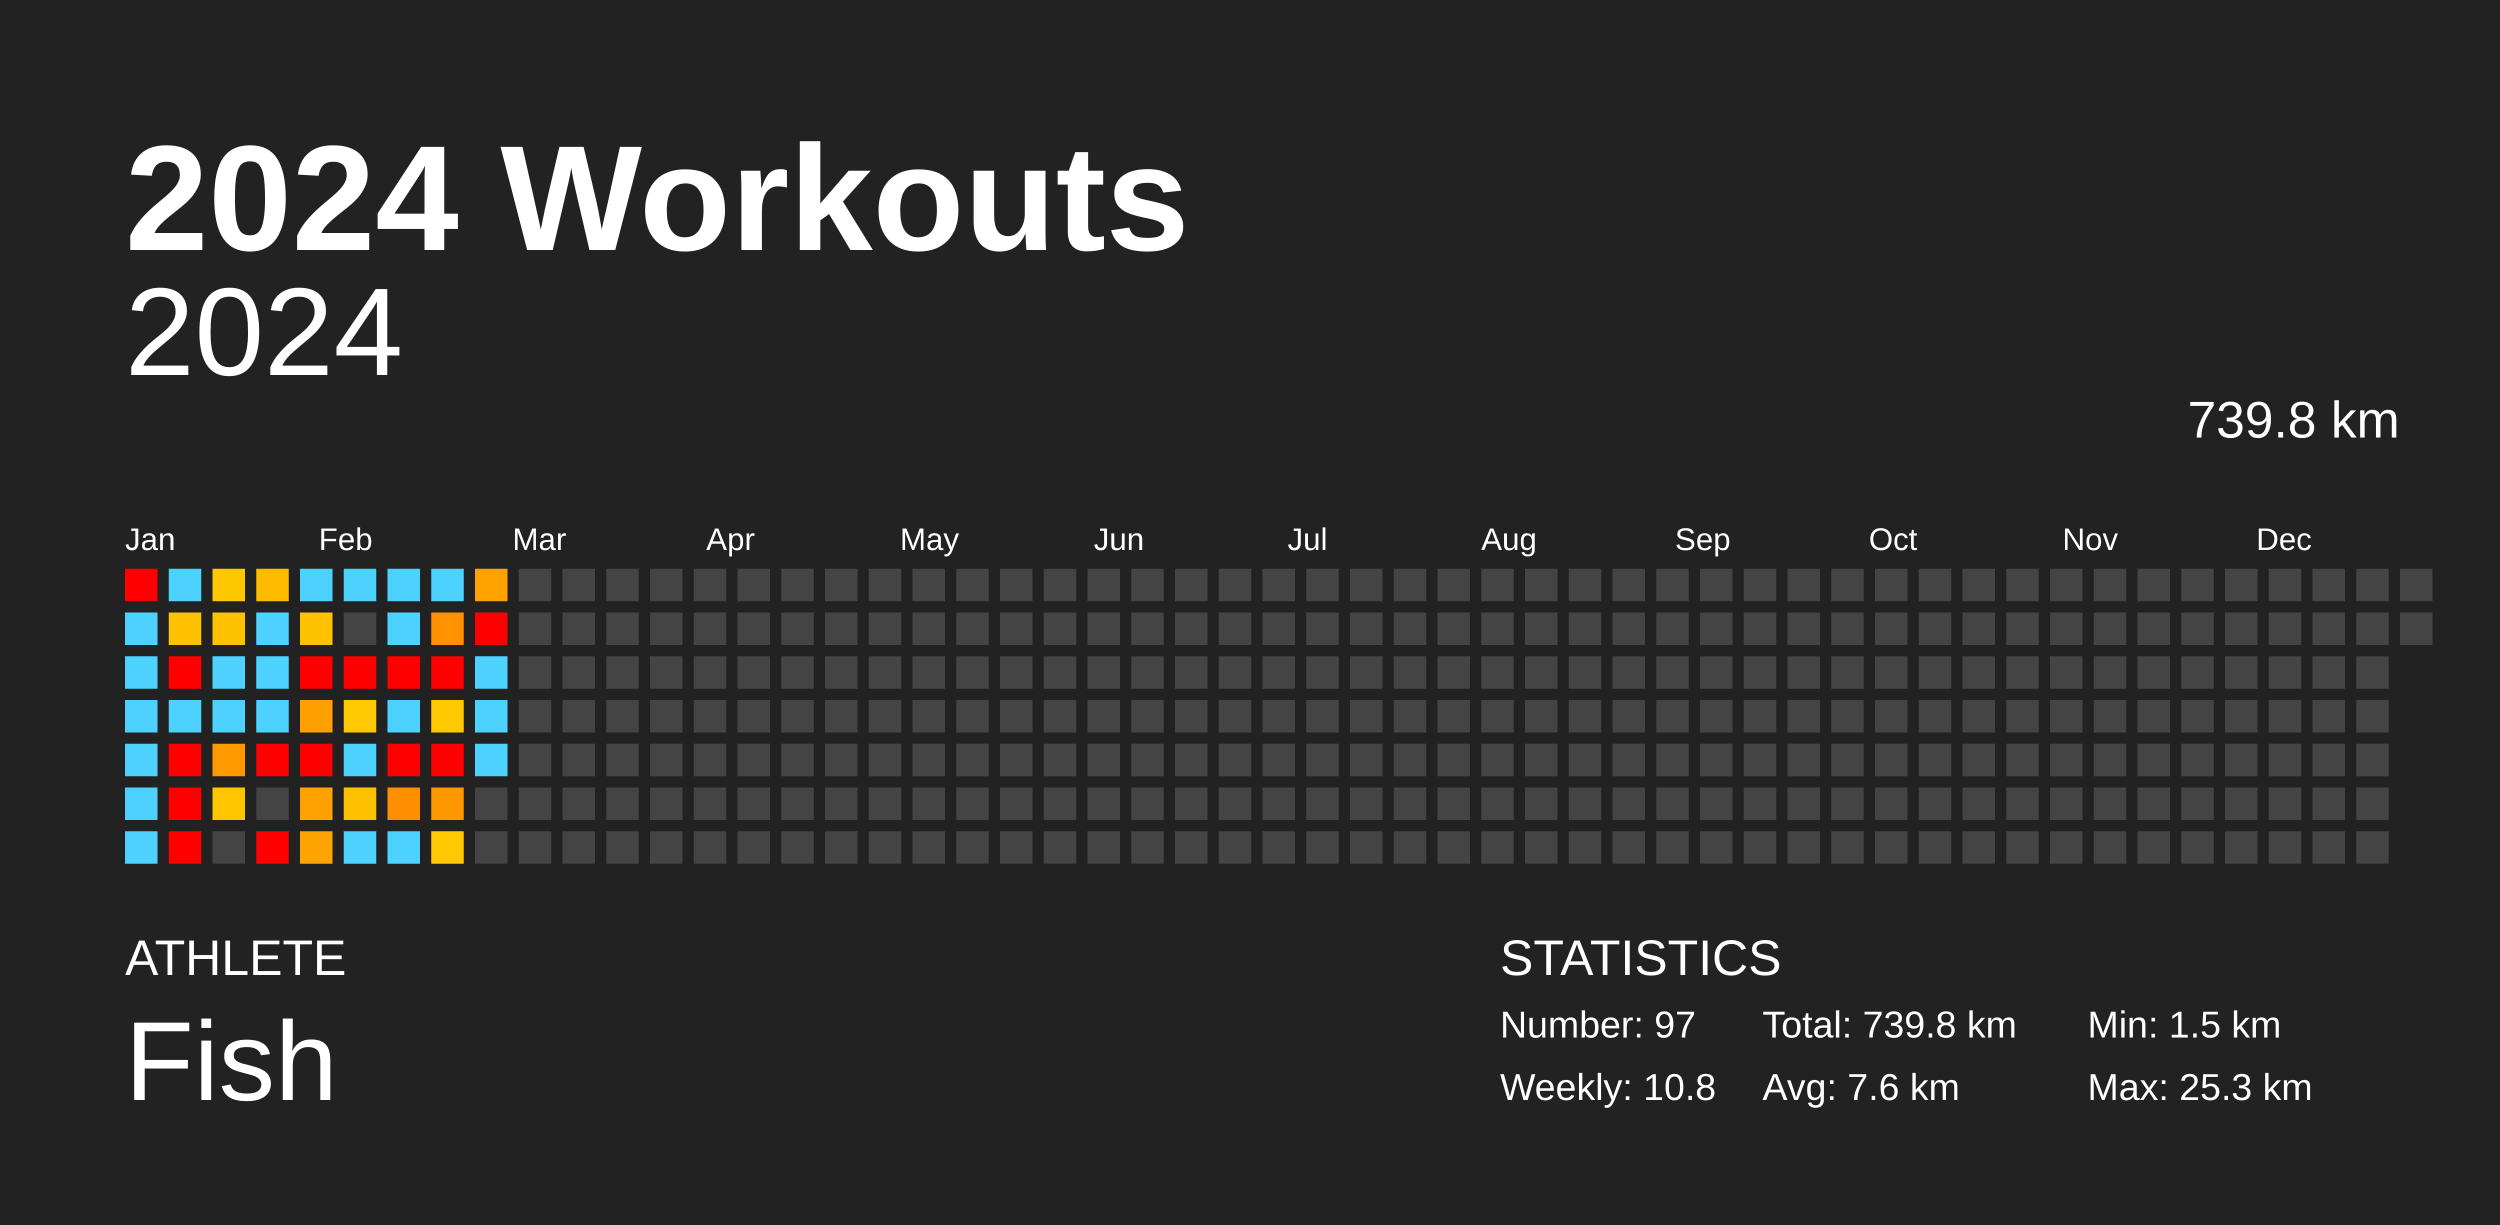
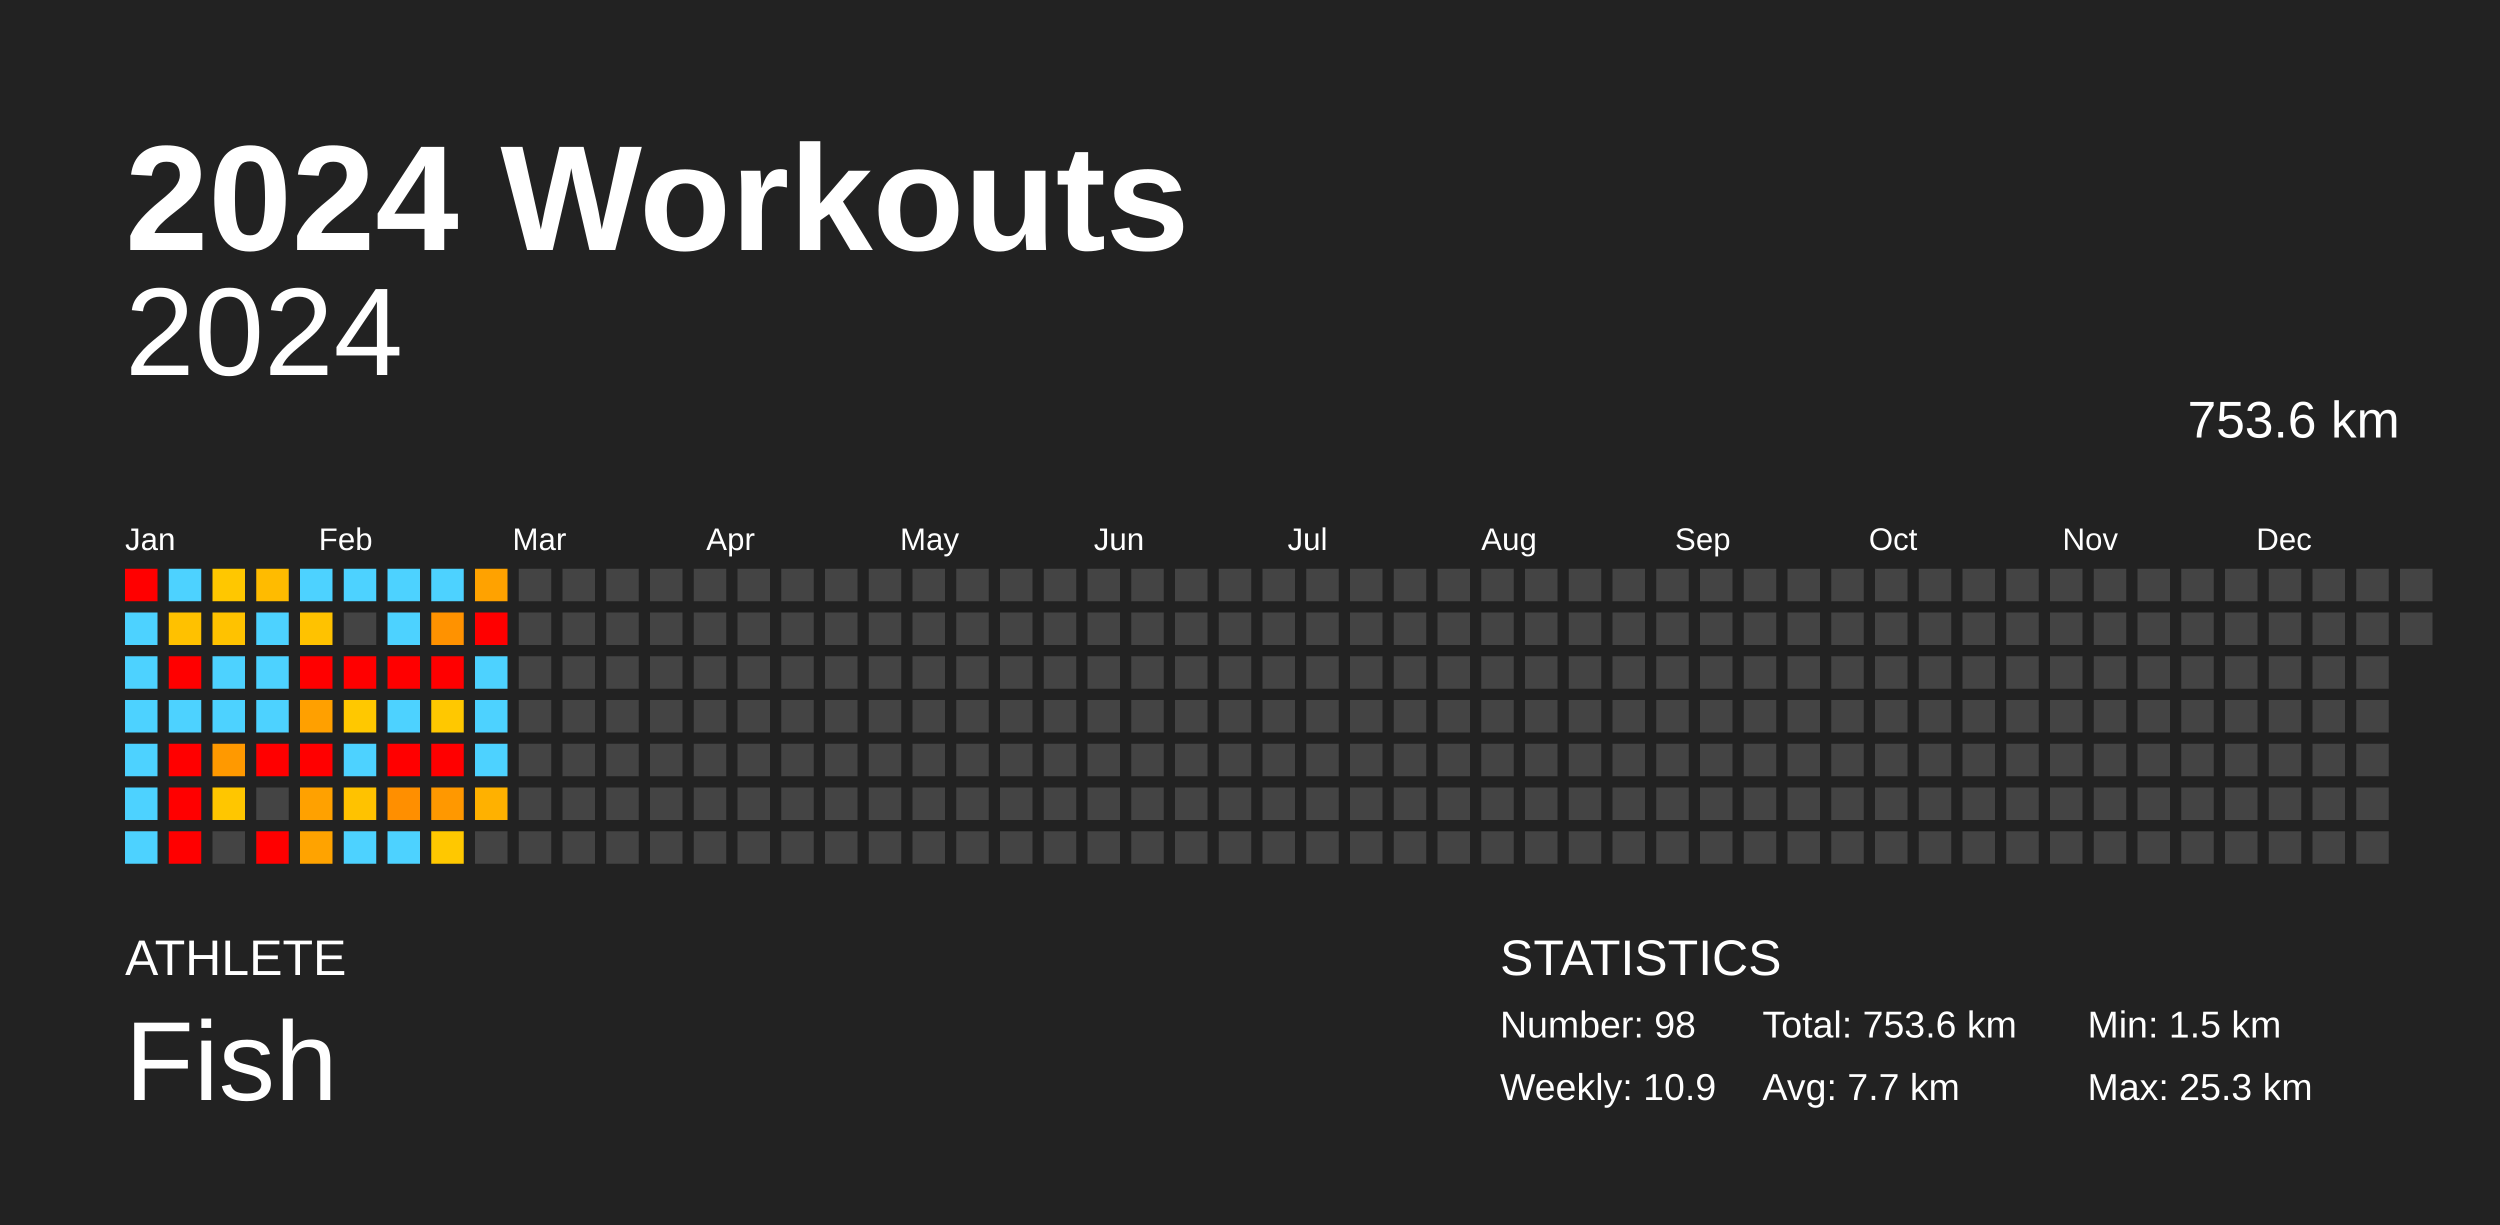
<svg xmlns="http://www.w3.org/2000/svg" baseProfile="full" height="98mm" version="1.1" viewBox="0,0,200,98" width="200mm">
  <defs />
  <rect fill="#222222" height="98" width="200" x="0" y="0" />
  <text fill="#FFFFFF" style="font-size:12px; font-family:Arial; font-weight:bold;" x="10" y="20">2024 Workouts</text>
  <text fill="#FFFFFF" style="font-size:4px; font-family:Arial" x="10" y="78">ATHLETE</text>
  <text fill="#FFFFFF" style="font-size:9px; font-family:Arial" x="10" y="88">Fish</text>
  <text fill="#FFFFFF" style="font-size:4px; font-family:Arial" x="120" y="78">STATISTICS</text>
-   <text fill="#FFFFFF" style="font-size:3px; font-family:Arial" x="120" y="83">Number: 97</text>
-   <text fill="#FFFFFF" style="font-size:3px; font-family:Arial" x="120" y="88">Weekly: 10.8</text>
-   <text fill="#FFFFFF" style="font-size:3px; font-family:Arial" x="141" y="83">Total: 739.8 km</text>
-   <text fill="#FFFFFF" style="font-size:3px; font-family:Arial" x="141" y="88">Avg: 7.6 km</text>
+   <text fill="#FFFFFF" style="font-size:3px; font-family:Arial" x="120" y="83">Number: 98</text>
+   <text fill="#FFFFFF" style="font-size:3px; font-family:Arial" x="120" y="88">Weekly: 10.9</text>
+   <text fill="#FFFFFF" style="font-size:3px; font-family:Arial" x="141" y="83">Total: 753.6 km</text>
+   <text fill="#FFFFFF" style="font-size:3px; font-family:Arial" x="141" y="88">Avg: 7.7 km</text>
  <text fill="#FFFFFF" style="font-size:3px; font-family:Arial" x="167" y="83">Min: 1.5 km</text>
  <text fill="#FFFFFF" style="font-size:3px; font-family:Arial" x="167" y="88">Max: 25.3 km</text>
  <text alignment-baseline="hanging" fill="#FFFFFF" style="font-size:10.0px; font-family:Arial;" x="10" y="30">2024</text>
-   <text alignment-baseline="hanging" fill="#FFFFFF" style="font-size:4.125px; font-family:Arial;" x="175" y="35">739.8 km</text>
+   <text alignment-baseline="hanging" fill="#FFFFFF" style="font-size:4.125px; font-family:Arial;" x="175" y="35">753.6 km</text>
  <text fill="#FFFFFF" style="font-size:2.5px; font-family:Arial" x="10.0" y="44">Jan</text>
  <text fill="#FFFFFF" style="font-size:2.5px; font-family:Arial" x="25.5" y="44">Feb</text>
  <text fill="#FFFFFF" style="font-size:2.5px; font-family:Arial" x="41.0" y="44">Mar</text>
  <text fill="#FFFFFF" style="font-size:2.5px; font-family:Arial" x="56.5" y="44">Apr</text>
  <text fill="#FFFFFF" style="font-size:2.5px; font-family:Arial" x="72.0" y="44">May</text>
  <text fill="#FFFFFF" style="font-size:2.5px; font-family:Arial" x="87.5" y="44">Jun</text>
  <text fill="#FFFFFF" style="font-size:2.5px; font-family:Arial" x="103.0" y="44">Jul</text>
  <text fill="#FFFFFF" style="font-size:2.5px; font-family:Arial" x="118.5" y="44">Aug</text>
  <text fill="#FFFFFF" style="font-size:2.5px; font-family:Arial" x="134.0" y="44">Sep</text>
  <text fill="#FFFFFF" style="font-size:2.5px; font-family:Arial" x="149.5" y="44">Oct</text>
  <text fill="#FFFFFF" style="font-size:2.5px; font-family:Arial" x="165.0" y="44">Nov</text>
  <text fill="#FFFFFF" style="font-size:2.5px; font-family:Arial" x="180.5" y="44">Dec</text>
  <rect fill="red" height="2.6" width="2.6" x="10.0" y="45.5" />
  <rect fill="#4dd2ff" height="2.6" width="2.6" x="10.0" y="49.0" />
  <rect fill="#4dd2ff" height="2.6" width="2.6" x="10.0" y="52.5" />
  <rect fill="#4dd2ff" height="2.6" width="2.6" x="10.0" y="56.0" />
  <rect fill="#4dd2ff" height="2.6" width="2.6" x="10.0" y="59.5" />
  <rect fill="#4dd2ff" height="2.6" width="2.6" x="10.0" y="63.0" />
  <rect fill="#4dd2ff" height="2.6" width="2.6" x="10.0" y="66.5" />
  <rect fill="#4dd2ff" height="2.6" width="2.6" x="13.5" y="45.5" />
  <rect fill="#ffc100" height="2.6" width="2.6" x="13.5" y="49.0" />
  <rect fill="red" height="2.6" width="2.6" x="13.5" y="52.5" />
  <rect fill="#4dd2ff" height="2.6" width="2.6" x="13.5" y="56.0" />
  <rect fill="red" height="2.6" width="2.6" x="13.5" y="59.5" />
  <rect fill="red" height="2.6" width="2.6" x="13.5" y="63.0" />
  <rect fill="red" height="2.6" width="2.6" x="13.5" y="66.5" />
  <rect fill="#ffc700" height="2.6" width="2.6" x="17.0" y="45.5" />
  <rect fill="#ffc200" height="2.6" width="2.6" x="17.0" y="49.0" />
  <rect fill="#4dd2ff" height="2.6" width="2.6" x="17.0" y="52.5" />
  <rect fill="#4dd2ff" height="2.6" width="2.6" x="17.0" y="56.0" />
  <rect fill="#ff9900" height="2.6" width="2.6" x="17.0" y="59.5" />
  <rect fill="#ffc600" height="2.6" width="2.6" x="17.0" y="63.0" />
  <rect fill="#444444" height="2.6" width="2.6" x="17.0" y="66.5" />
  <rect fill="#ffbb00" height="2.6" width="2.6" x="20.5" y="45.5" />
  <rect fill="#4dd2ff" height="2.6" width="2.6" x="20.5" y="49.0" />
  <rect fill="#4dd2ff" height="2.6" width="2.6" x="20.5" y="52.5" />
  <rect fill="#4dd2ff" height="2.6" width="2.6" x="20.5" y="56.0" />
  <rect fill="red" height="2.6" width="2.6" x="20.5" y="59.5" />
  <rect fill="#444444" height="2.6" width="2.6" x="20.5" y="63.0" />
  <rect fill="red" height="2.6" width="2.6" x="20.5" y="66.5" />
  <rect fill="#4dd2ff" height="2.6" width="2.6" x="24.0" y="45.5" />
  <rect fill="#ffc200" height="2.6" width="2.6" x="24.0" y="49.0" />
  <rect fill="red" height="2.6" width="2.6" x="24.0" y="52.5" />
  <rect fill="#ffa000" height="2.6" width="2.6" x="24.0" y="56.0" />
  <rect fill="red" height="2.6" width="2.6" x="24.0" y="59.5" />
  <rect fill="#ffa100" height="2.6" width="2.6" x="24.0" y="63.0" />
  <rect fill="#ffa300" height="2.6" width="2.6" x="24.0" y="66.5" />
  <rect fill="#4dd2ff" height="2.6" width="2.6" x="27.5" y="45.5" />
  <rect fill="#444444" height="2.6" width="2.6" x="27.5" y="49.0" />
  <rect fill="red" height="2.6" width="2.6" x="27.5" y="52.5" />
  <rect fill="#ffc800" height="2.6" width="2.6" x="27.5" y="56.0" />
  <rect fill="#4dd2ff" height="2.6" width="2.6" x="27.5" y="59.5" />
  <rect fill="#ffc200" height="2.6" width="2.6" x="27.5" y="63.0" />
  <rect fill="#4dd2ff" height="2.6" width="2.6" x="27.5" y="66.5" />
  <rect fill="#4dd2ff" height="2.6" width="2.6" x="31.0" y="45.5" />
  <rect fill="#4dd2ff" height="2.6" width="2.6" x="31.0" y="49.0" />
  <rect fill="red" height="2.6" width="2.6" x="31.0" y="52.5" />
  <rect fill="#4dd2ff" height="2.6" width="2.6" x="31.0" y="56.0" />
  <rect fill="red" height="2.6" width="2.6" x="31.0" y="59.5" />
  <rect fill="#ff8f00" height="2.6" width="2.6" x="31.0" y="63.0" />
  <rect fill="#4dd2ff" height="2.6" width="2.6" x="31.0" y="66.5" />
  <rect fill="#4dd2ff" height="2.6" width="2.6" x="34.5" y="45.5" />
  <rect fill="#ff9200" height="2.6" width="2.6" x="34.5" y="49.0" />
  <rect fill="red" height="2.6" width="2.6" x="34.5" y="52.5" />
  <rect fill="#ffc800" height="2.6" width="2.6" x="34.5" y="56.0" />
  <rect fill="red" height="2.6" width="2.6" x="34.5" y="59.5" />
  <rect fill="#ff9800" height="2.6" width="2.6" x="34.5" y="63.0" />
  <rect fill="#ffc800" height="2.6" width="2.6" x="34.5" y="66.5" />
  <rect fill="#ffa200" height="2.6" width="2.6" x="38.0" y="45.5" />
  <rect fill="red" height="2.6" width="2.6" x="38.0" y="49.0" />
  <rect fill="#4dd2ff" height="2.6" width="2.6" x="38.0" y="52.5" />
  <rect fill="#4dd2ff" height="2.6" width="2.6" x="38.0" y="56.0" />
  <rect fill="#4dd2ff" height="2.6" width="2.6" x="38.0" y="59.5" />
-   <rect fill="#444444" height="2.6" width="2.6" x="38.0" y="63.0" />
+   <rect fill="#ffb100" height="2.6" width="2.6" x="38.0" y="63.0" />
  <rect fill="#444444" height="2.6" width="2.6" x="38.0" y="66.5" />
  <rect fill="#444444" height="2.6" width="2.6" x="41.5" y="45.5" />
  <rect fill="#444444" height="2.6" width="2.6" x="41.5" y="49.0" />
  <rect fill="#444444" height="2.6" width="2.6" x="41.5" y="52.5" />
  <rect fill="#444444" height="2.6" width="2.6" x="41.5" y="56.0" />
  <rect fill="#444444" height="2.6" width="2.6" x="41.5" y="59.5" />
  <rect fill="#444444" height="2.6" width="2.6" x="41.5" y="63.0" />
  <rect fill="#444444" height="2.6" width="2.6" x="41.5" y="66.5" />
  <rect fill="#444444" height="2.6" width="2.6" x="45.0" y="45.5" />
  <rect fill="#444444" height="2.6" width="2.6" x="45.0" y="49.0" />
  <rect fill="#444444" height="2.6" width="2.6" x="45.0" y="52.5" />
  <rect fill="#444444" height="2.6" width="2.6" x="45.0" y="56.0" />
  <rect fill="#444444" height="2.6" width="2.6" x="45.0" y="59.5" />
  <rect fill="#444444" height="2.6" width="2.6" x="45.0" y="63.0" />
  <rect fill="#444444" height="2.6" width="2.6" x="45.0" y="66.5" />
  <rect fill="#444444" height="2.6" width="2.6" x="48.5" y="45.5" />
  <rect fill="#444444" height="2.6" width="2.6" x="48.5" y="49.0" />
  <rect fill="#444444" height="2.6" width="2.6" x="48.5" y="52.5" />
  <rect fill="#444444" height="2.6" width="2.6" x="48.5" y="56.0" />
  <rect fill="#444444" height="2.6" width="2.6" x="48.5" y="59.5" />
  <rect fill="#444444" height="2.6" width="2.6" x="48.5" y="63.0" />
  <rect fill="#444444" height="2.6" width="2.6" x="48.5" y="66.5" />
  <rect fill="#444444" height="2.6" width="2.6" x="52.0" y="45.5" />
  <rect fill="#444444" height="2.6" width="2.6" x="52.0" y="49.0" />
  <rect fill="#444444" height="2.6" width="2.6" x="52.0" y="52.5" />
  <rect fill="#444444" height="2.6" width="2.6" x="52.0" y="56.0" />
  <rect fill="#444444" height="2.6" width="2.6" x="52.0" y="59.5" />
  <rect fill="#444444" height="2.6" width="2.6" x="52.0" y="63.0" />
  <rect fill="#444444" height="2.6" width="2.6" x="52.0" y="66.5" />
  <rect fill="#444444" height="2.6" width="2.6" x="55.5" y="45.5" />
  <rect fill="#444444" height="2.6" width="2.6" x="55.5" y="49.0" />
  <rect fill="#444444" height="2.6" width="2.6" x="55.5" y="52.5" />
  <rect fill="#444444" height="2.6" width="2.6" x="55.5" y="56.0" />
  <rect fill="#444444" height="2.6" width="2.6" x="55.5" y="59.5" />
  <rect fill="#444444" height="2.6" width="2.6" x="55.5" y="63.0" />
  <rect fill="#444444" height="2.6" width="2.6" x="55.5" y="66.5" />
  <rect fill="#444444" height="2.6" width="2.6" x="59.0" y="45.5" />
  <rect fill="#444444" height="2.6" width="2.6" x="59.0" y="49.0" />
  <rect fill="#444444" height="2.6" width="2.6" x="59.0" y="52.5" />
  <rect fill="#444444" height="2.6" width="2.6" x="59.0" y="56.0" />
  <rect fill="#444444" height="2.6" width="2.6" x="59.0" y="59.5" />
  <rect fill="#444444" height="2.6" width="2.6" x="59.0" y="63.0" />
  <rect fill="#444444" height="2.6" width="2.6" x="59.0" y="66.5" />
  <rect fill="#444444" height="2.6" width="2.6" x="62.5" y="45.5" />
  <rect fill="#444444" height="2.6" width="2.6" x="62.5" y="49.0" />
  <rect fill="#444444" height="2.6" width="2.6" x="62.5" y="52.5" />
  <rect fill="#444444" height="2.6" width="2.6" x="62.5" y="56.0" />
  <rect fill="#444444" height="2.6" width="2.6" x="62.5" y="59.5" />
  <rect fill="#444444" height="2.6" width="2.6" x="62.5" y="63.0" />
  <rect fill="#444444" height="2.6" width="2.6" x="62.5" y="66.5" />
  <rect fill="#444444" height="2.6" width="2.6" x="66.0" y="45.5" />
  <rect fill="#444444" height="2.6" width="2.6" x="66.0" y="49.0" />
  <rect fill="#444444" height="2.6" width="2.6" x="66.0" y="52.5" />
  <rect fill="#444444" height="2.6" width="2.6" x="66.0" y="56.0" />
  <rect fill="#444444" height="2.6" width="2.6" x="66.0" y="59.5" />
  <rect fill="#444444" height="2.6" width="2.6" x="66.0" y="63.0" />
  <rect fill="#444444" height="2.6" width="2.6" x="66.0" y="66.5" />
  <rect fill="#444444" height="2.6" width="2.6" x="69.5" y="45.5" />
  <rect fill="#444444" height="2.6" width="2.6" x="69.5" y="49.0" />
  <rect fill="#444444" height="2.6" width="2.6" x="69.5" y="52.5" />
  <rect fill="#444444" height="2.6" width="2.6" x="69.5" y="56.0" />
  <rect fill="#444444" height="2.6" width="2.6" x="69.5" y="59.5" />
  <rect fill="#444444" height="2.6" width="2.6" x="69.5" y="63.0" />
  <rect fill="#444444" height="2.6" width="2.6" x="69.5" y="66.5" />
  <rect fill="#444444" height="2.6" width="2.6" x="73.0" y="45.5" />
  <rect fill="#444444" height="2.6" width="2.6" x="73.0" y="49.0" />
  <rect fill="#444444" height="2.6" width="2.6" x="73.0" y="52.5" />
  <rect fill="#444444" height="2.6" width="2.6" x="73.0" y="56.0" />
  <rect fill="#444444" height="2.6" width="2.6" x="73.0" y="59.5" />
  <rect fill="#444444" height="2.6" width="2.6" x="73.0" y="63.0" />
  <rect fill="#444444" height="2.6" width="2.6" x="73.0" y="66.5" />
  <rect fill="#444444" height="2.6" width="2.6" x="76.5" y="45.5" />
  <rect fill="#444444" height="2.6" width="2.6" x="76.5" y="49.0" />
  <rect fill="#444444" height="2.6" width="2.6" x="76.5" y="52.5" />
  <rect fill="#444444" height="2.6" width="2.6" x="76.5" y="56.0" />
  <rect fill="#444444" height="2.6" width="2.6" x="76.5" y="59.5" />
  <rect fill="#444444" height="2.6" width="2.6" x="76.5" y="63.0" />
  <rect fill="#444444" height="2.6" width="2.6" x="76.5" y="66.5" />
  <rect fill="#444444" height="2.6" width="2.6" x="80.0" y="45.5" />
  <rect fill="#444444" height="2.6" width="2.6" x="80.0" y="49.0" />
  <rect fill="#444444" height="2.6" width="2.6" x="80.0" y="52.5" />
  <rect fill="#444444" height="2.6" width="2.6" x="80.0" y="56.0" />
  <rect fill="#444444" height="2.6" width="2.6" x="80.0" y="59.5" />
  <rect fill="#444444" height="2.6" width="2.6" x="80.0" y="63.0" />
  <rect fill="#444444" height="2.6" width="2.6" x="80.0" y="66.5" />
  <rect fill="#444444" height="2.6" width="2.6" x="83.5" y="45.5" />
  <rect fill="#444444" height="2.6" width="2.6" x="83.5" y="49.0" />
  <rect fill="#444444" height="2.6" width="2.6" x="83.5" y="52.5" />
  <rect fill="#444444" height="2.6" width="2.6" x="83.5" y="56.0" />
  <rect fill="#444444" height="2.6" width="2.6" x="83.5" y="59.5" />
  <rect fill="#444444" height="2.6" width="2.6" x="83.5" y="63.0" />
  <rect fill="#444444" height="2.6" width="2.6" x="83.5" y="66.5" />
  <rect fill="#444444" height="2.6" width="2.6" x="87.0" y="45.5" />
  <rect fill="#444444" height="2.6" width="2.6" x="87.0" y="49.0" />
  <rect fill="#444444" height="2.6" width="2.6" x="87.0" y="52.5" />
  <rect fill="#444444" height="2.6" width="2.6" x="87.0" y="56.0" />
  <rect fill="#444444" height="2.6" width="2.6" x="87.0" y="59.5" />
  <rect fill="#444444" height="2.6" width="2.6" x="87.0" y="63.0" />
  <rect fill="#444444" height="2.6" width="2.6" x="87.0" y="66.5" />
  <rect fill="#444444" height="2.6" width="2.6" x="90.5" y="45.5" />
  <rect fill="#444444" height="2.6" width="2.6" x="90.5" y="49.0" />
  <rect fill="#444444" height="2.6" width="2.6" x="90.5" y="52.5" />
  <rect fill="#444444" height="2.6" width="2.6" x="90.5" y="56.0" />
  <rect fill="#444444" height="2.6" width="2.6" x="90.5" y="59.5" />
  <rect fill="#444444" height="2.6" width="2.6" x="90.5" y="63.0" />
  <rect fill="#444444" height="2.6" width="2.6" x="90.5" y="66.5" />
  <rect fill="#444444" height="2.6" width="2.6" x="94.0" y="45.5" />
  <rect fill="#444444" height="2.6" width="2.6" x="94.0" y="49.0" />
  <rect fill="#444444" height="2.6" width="2.6" x="94.0" y="52.5" />
  <rect fill="#444444" height="2.6" width="2.6" x="94.0" y="56.0" />
  <rect fill="#444444" height="2.6" width="2.6" x="94.0" y="59.5" />
  <rect fill="#444444" height="2.6" width="2.6" x="94.0" y="63.0" />
  <rect fill="#444444" height="2.6" width="2.6" x="94.0" y="66.5" />
  <rect fill="#444444" height="2.6" width="2.6" x="97.5" y="45.5" />
  <rect fill="#444444" height="2.6" width="2.6" x="97.5" y="49.0" />
  <rect fill="#444444" height="2.6" width="2.6" x="97.5" y="52.5" />
  <rect fill="#444444" height="2.6" width="2.6" x="97.5" y="56.0" />
  <rect fill="#444444" height="2.6" width="2.6" x="97.5" y="59.5" />
  <rect fill="#444444" height="2.6" width="2.6" x="97.5" y="63.0" />
  <rect fill="#444444" height="2.6" width="2.6" x="97.5" y="66.5" />
  <rect fill="#444444" height="2.6" width="2.6" x="101.0" y="45.5" />
  <rect fill="#444444" height="2.6" width="2.6" x="101.0" y="49.0" />
  <rect fill="#444444" height="2.6" width="2.6" x="101.0" y="52.5" />
  <rect fill="#444444" height="2.6" width="2.6" x="101.0" y="56.0" />
  <rect fill="#444444" height="2.6" width="2.6" x="101.0" y="59.5" />
  <rect fill="#444444" height="2.6" width="2.6" x="101.0" y="63.0" />
  <rect fill="#444444" height="2.6" width="2.6" x="101.0" y="66.5" />
  <rect fill="#444444" height="2.6" width="2.6" x="104.5" y="45.5" />
  <rect fill="#444444" height="2.6" width="2.6" x="104.5" y="49.0" />
  <rect fill="#444444" height="2.6" width="2.6" x="104.5" y="52.5" />
  <rect fill="#444444" height="2.6" width="2.6" x="104.5" y="56.0" />
  <rect fill="#444444" height="2.6" width="2.6" x="104.5" y="59.5" />
  <rect fill="#444444" height="2.6" width="2.6" x="104.5" y="63.0" />
  <rect fill="#444444" height="2.6" width="2.6" x="104.5" y="66.5" />
  <rect fill="#444444" height="2.6" width="2.6" x="108.0" y="45.5" />
  <rect fill="#444444" height="2.6" width="2.6" x="108.0" y="49.0" />
  <rect fill="#444444" height="2.6" width="2.6" x="108.0" y="52.5" />
  <rect fill="#444444" height="2.6" width="2.6" x="108.0" y="56.0" />
  <rect fill="#444444" height="2.6" width="2.6" x="108.0" y="59.5" />
  <rect fill="#444444" height="2.6" width="2.6" x="108.0" y="63.0" />
  <rect fill="#444444" height="2.6" width="2.6" x="108.0" y="66.5" />
  <rect fill="#444444" height="2.6" width="2.6" x="111.5" y="45.5" />
  <rect fill="#444444" height="2.6" width="2.6" x="111.5" y="49.0" />
  <rect fill="#444444" height="2.6" width="2.6" x="111.5" y="52.5" />
  <rect fill="#444444" height="2.6" width="2.6" x="111.5" y="56.0" />
  <rect fill="#444444" height="2.6" width="2.6" x="111.5" y="59.5" />
  <rect fill="#444444" height="2.6" width="2.6" x="111.5" y="63.0" />
  <rect fill="#444444" height="2.6" width="2.6" x="111.5" y="66.5" />
  <rect fill="#444444" height="2.6" width="2.6" x="115.0" y="45.5" />
  <rect fill="#444444" height="2.6" width="2.6" x="115.0" y="49.0" />
  <rect fill="#444444" height="2.6" width="2.6" x="115.0" y="52.5" />
  <rect fill="#444444" height="2.6" width="2.6" x="115.0" y="56.0" />
  <rect fill="#444444" height="2.6" width="2.6" x="115.0" y="59.5" />
  <rect fill="#444444" height="2.6" width="2.6" x="115.0" y="63.0" />
  <rect fill="#444444" height="2.6" width="2.6" x="115.0" y="66.5" />
  <rect fill="#444444" height="2.6" width="2.6" x="118.5" y="45.5" />
  <rect fill="#444444" height="2.6" width="2.6" x="118.5" y="49.0" />
  <rect fill="#444444" height="2.6" width="2.6" x="118.5" y="52.5" />
  <rect fill="#444444" height="2.6" width="2.6" x="118.5" y="56.0" />
  <rect fill="#444444" height="2.6" width="2.6" x="118.5" y="59.5" />
  <rect fill="#444444" height="2.6" width="2.6" x="118.5" y="63.0" />
  <rect fill="#444444" height="2.6" width="2.6" x="118.5" y="66.5" />
  <rect fill="#444444" height="2.6" width="2.6" x="122.0" y="45.5" />
  <rect fill="#444444" height="2.6" width="2.6" x="122.0" y="49.0" />
  <rect fill="#444444" height="2.6" width="2.6" x="122.0" y="52.5" />
  <rect fill="#444444" height="2.6" width="2.6" x="122.0" y="56.0" />
  <rect fill="#444444" height="2.6" width="2.6" x="122.0" y="59.5" />
  <rect fill="#444444" height="2.6" width="2.6" x="122.0" y="63.0" />
  <rect fill="#444444" height="2.6" width="2.6" x="122.0" y="66.5" />
  <rect fill="#444444" height="2.6" width="2.6" x="125.5" y="45.5" />
  <rect fill="#444444" height="2.6" width="2.6" x="125.5" y="49.0" />
  <rect fill="#444444" height="2.6" width="2.6" x="125.5" y="52.5" />
  <rect fill="#444444" height="2.6" width="2.6" x="125.5" y="56.0" />
  <rect fill="#444444" height="2.6" width="2.6" x="125.5" y="59.5" />
  <rect fill="#444444" height="2.6" width="2.6" x="125.5" y="63.0" />
  <rect fill="#444444" height="2.6" width="2.6" x="125.5" y="66.5" />
  <rect fill="#444444" height="2.6" width="2.6" x="129.0" y="45.5" />
  <rect fill="#444444" height="2.6" width="2.6" x="129.0" y="49.0" />
  <rect fill="#444444" height="2.6" width="2.6" x="129.0" y="52.5" />
  <rect fill="#444444" height="2.6" width="2.6" x="129.0" y="56.0" />
  <rect fill="#444444" height="2.6" width="2.6" x="129.0" y="59.5" />
  <rect fill="#444444" height="2.6" width="2.6" x="129.0" y="63.0" />
  <rect fill="#444444" height="2.6" width="2.6" x="129.0" y="66.5" />
  <rect fill="#444444" height="2.6" width="2.6" x="132.5" y="45.5" />
  <rect fill="#444444" height="2.6" width="2.6" x="132.5" y="49.0" />
  <rect fill="#444444" height="2.6" width="2.6" x="132.5" y="52.5" />
  <rect fill="#444444" height="2.6" width="2.6" x="132.5" y="56.0" />
  <rect fill="#444444" height="2.6" width="2.6" x="132.5" y="59.5" />
  <rect fill="#444444" height="2.6" width="2.6" x="132.5" y="63.0" />
  <rect fill="#444444" height="2.6" width="2.6" x="132.5" y="66.5" />
  <rect fill="#444444" height="2.6" width="2.6" x="136.0" y="45.5" />
  <rect fill="#444444" height="2.6" width="2.6" x="136.0" y="49.0" />
  <rect fill="#444444" height="2.6" width="2.6" x="136.0" y="52.5" />
  <rect fill="#444444" height="2.6" width="2.6" x="136.0" y="56.0" />
  <rect fill="#444444" height="2.6" width="2.6" x="136.0" y="59.5" />
  <rect fill="#444444" height="2.6" width="2.6" x="136.0" y="63.0" />
  <rect fill="#444444" height="2.6" width="2.6" x="136.0" y="66.5" />
  <rect fill="#444444" height="2.6" width="2.6" x="139.5" y="45.5" />
  <rect fill="#444444" height="2.6" width="2.6" x="139.5" y="49.0" />
  <rect fill="#444444" height="2.6" width="2.6" x="139.5" y="52.5" />
  <rect fill="#444444" height="2.6" width="2.6" x="139.5" y="56.0" />
  <rect fill="#444444" height="2.6" width="2.6" x="139.5" y="59.5" />
  <rect fill="#444444" height="2.6" width="2.6" x="139.5" y="63.0" />
  <rect fill="#444444" height="2.6" width="2.6" x="139.5" y="66.5" />
  <rect fill="#444444" height="2.6" width="2.6" x="143.0" y="45.5" />
  <rect fill="#444444" height="2.6" width="2.6" x="143.0" y="49.0" />
  <rect fill="#444444" height="2.6" width="2.6" x="143.0" y="52.5" />
  <rect fill="#444444" height="2.6" width="2.6" x="143.0" y="56.0" />
  <rect fill="#444444" height="2.6" width="2.6" x="143.0" y="59.5" />
  <rect fill="#444444" height="2.6" width="2.6" x="143.0" y="63.0" />
  <rect fill="#444444" height="2.6" width="2.6" x="143.0" y="66.5" />
  <rect fill="#444444" height="2.6" width="2.6" x="146.5" y="45.5" />
  <rect fill="#444444" height="2.6" width="2.6" x="146.5" y="49.0" />
  <rect fill="#444444" height="2.6" width="2.6" x="146.5" y="52.5" />
  <rect fill="#444444" height="2.6" width="2.6" x="146.5" y="56.0" />
  <rect fill="#444444" height="2.6" width="2.6" x="146.5" y="59.5" />
  <rect fill="#444444" height="2.6" width="2.6" x="146.5" y="63.0" />
  <rect fill="#444444" height="2.6" width="2.6" x="146.5" y="66.5" />
  <rect fill="#444444" height="2.6" width="2.6" x="150.0" y="45.5" />
  <rect fill="#444444" height="2.6" width="2.6" x="150.0" y="49.0" />
  <rect fill="#444444" height="2.6" width="2.6" x="150.0" y="52.5" />
  <rect fill="#444444" height="2.6" width="2.6" x="150.0" y="56.0" />
  <rect fill="#444444" height="2.6" width="2.6" x="150.0" y="59.5" />
  <rect fill="#444444" height="2.6" width="2.6" x="150.0" y="63.0" />
  <rect fill="#444444" height="2.6" width="2.6" x="150.0" y="66.5" />
  <rect fill="#444444" height="2.6" width="2.6" x="153.5" y="45.5" />
  <rect fill="#444444" height="2.6" width="2.6" x="153.5" y="49.0" />
  <rect fill="#444444" height="2.6" width="2.6" x="153.5" y="52.5" />
  <rect fill="#444444" height="2.6" width="2.6" x="153.5" y="56.0" />
  <rect fill="#444444" height="2.6" width="2.6" x="153.5" y="59.5" />
  <rect fill="#444444" height="2.6" width="2.6" x="153.5" y="63.0" />
  <rect fill="#444444" height="2.6" width="2.6" x="153.5" y="66.5" />
  <rect fill="#444444" height="2.6" width="2.6" x="157.0" y="45.5" />
  <rect fill="#444444" height="2.6" width="2.6" x="157.0" y="49.0" />
  <rect fill="#444444" height="2.6" width="2.6" x="157.0" y="52.5" />
  <rect fill="#444444" height="2.6" width="2.6" x="157.0" y="56.0" />
  <rect fill="#444444" height="2.6" width="2.6" x="157.0" y="59.5" />
  <rect fill="#444444" height="2.6" width="2.6" x="157.0" y="63.0" />
  <rect fill="#444444" height="2.6" width="2.6" x="157.0" y="66.5" />
  <rect fill="#444444" height="2.6" width="2.6" x="160.5" y="45.5" />
  <rect fill="#444444" height="2.6" width="2.6" x="160.5" y="49.0" />
  <rect fill="#444444" height="2.6" width="2.6" x="160.5" y="52.5" />
  <rect fill="#444444" height="2.6" width="2.6" x="160.5" y="56.0" />
  <rect fill="#444444" height="2.6" width="2.6" x="160.5" y="59.5" />
  <rect fill="#444444" height="2.6" width="2.6" x="160.5" y="63.0" />
  <rect fill="#444444" height="2.6" width="2.6" x="160.5" y="66.5" />
  <rect fill="#444444" height="2.6" width="2.6" x="164.0" y="45.5" />
  <rect fill="#444444" height="2.6" width="2.6" x="164.0" y="49.0" />
  <rect fill="#444444" height="2.6" width="2.6" x="164.0" y="52.5" />
  <rect fill="#444444" height="2.6" width="2.6" x="164.0" y="56.0" />
  <rect fill="#444444" height="2.6" width="2.6" x="164.0" y="59.5" />
  <rect fill="#444444" height="2.6" width="2.6" x="164.0" y="63.0" />
  <rect fill="#444444" height="2.6" width="2.6" x="164.0" y="66.5" />
  <rect fill="#444444" height="2.6" width="2.6" x="167.5" y="45.5" />
  <rect fill="#444444" height="2.6" width="2.6" x="167.5" y="49.0" />
  <rect fill="#444444" height="2.6" width="2.6" x="167.5" y="52.5" />
  <rect fill="#444444" height="2.6" width="2.6" x="167.5" y="56.0" />
  <rect fill="#444444" height="2.6" width="2.6" x="167.5" y="59.5" />
  <rect fill="#444444" height="2.6" width="2.6" x="167.5" y="63.0" />
  <rect fill="#444444" height="2.6" width="2.6" x="167.5" y="66.5" />
  <rect fill="#444444" height="2.6" width="2.6" x="171.0" y="45.5" />
  <rect fill="#444444" height="2.6" width="2.6" x="171.0" y="49.0" />
  <rect fill="#444444" height="2.6" width="2.6" x="171.0" y="52.5" />
  <rect fill="#444444" height="2.6" width="2.6" x="171.0" y="56.0" />
  <rect fill="#444444" height="2.6" width="2.6" x="171.0" y="59.5" />
  <rect fill="#444444" height="2.6" width="2.6" x="171.0" y="63.0" />
  <rect fill="#444444" height="2.6" width="2.6" x="171.0" y="66.5" />
  <rect fill="#444444" height="2.6" width="2.6" x="174.5" y="45.5" />
  <rect fill="#444444" height="2.6" width="2.6" x="174.5" y="49.0" />
  <rect fill="#444444" height="2.6" width="2.6" x="174.5" y="52.5" />
  <rect fill="#444444" height="2.6" width="2.6" x="174.5" y="56.0" />
  <rect fill="#444444" height="2.6" width="2.6" x="174.5" y="59.5" />
  <rect fill="#444444" height="2.6" width="2.6" x="174.5" y="63.0" />
  <rect fill="#444444" height="2.6" width="2.6" x="174.5" y="66.5" />
  <rect fill="#444444" height="2.6" width="2.6" x="178.0" y="45.5" />
  <rect fill="#444444" height="2.6" width="2.6" x="178.0" y="49.0" />
  <rect fill="#444444" height="2.6" width="2.6" x="178.0" y="52.5" />
  <rect fill="#444444" height="2.6" width="2.6" x="178.0" y="56.0" />
  <rect fill="#444444" height="2.6" width="2.6" x="178.0" y="59.5" />
  <rect fill="#444444" height="2.6" width="2.6" x="178.0" y="63.0" />
  <rect fill="#444444" height="2.6" width="2.6" x="178.0" y="66.5" />
  <rect fill="#444444" height="2.6" width="2.6" x="181.5" y="45.5" />
  <rect fill="#444444" height="2.6" width="2.6" x="181.5" y="49.0" />
  <rect fill="#444444" height="2.6" width="2.6" x="181.5" y="52.5" />
  <rect fill="#444444" height="2.6" width="2.6" x="181.5" y="56.0" />
  <rect fill="#444444" height="2.6" width="2.6" x="181.5" y="59.5" />
  <rect fill="#444444" height="2.6" width="2.6" x="181.5" y="63.0" />
  <rect fill="#444444" height="2.6" width="2.6" x="181.5" y="66.5" />
  <rect fill="#444444" height="2.6" width="2.6" x="185.0" y="45.5" />
  <rect fill="#444444" height="2.6" width="2.6" x="185.0" y="49.0" />
  <rect fill="#444444" height="2.6" width="2.6" x="185.0" y="52.5" />
  <rect fill="#444444" height="2.6" width="2.6" x="185.0" y="56.0" />
  <rect fill="#444444" height="2.6" width="2.6" x="185.0" y="59.5" />
  <rect fill="#444444" height="2.6" width="2.6" x="185.0" y="63.0" />
  <rect fill="#444444" height="2.6" width="2.6" x="185.0" y="66.5" />
  <rect fill="#444444" height="2.6" width="2.6" x="188.5" y="45.5" />
  <rect fill="#444444" height="2.6" width="2.6" x="188.5" y="49.0" />
  <rect fill="#444444" height="2.6" width="2.6" x="188.5" y="52.5" />
  <rect fill="#444444" height="2.6" width="2.6" x="188.5" y="56.0" />
  <rect fill="#444444" height="2.6" width="2.6" x="188.5" y="59.5" />
  <rect fill="#444444" height="2.6" width="2.6" x="188.5" y="63.0" />
  <rect fill="#444444" height="2.6" width="2.6" x="188.5" y="66.5" />
  <rect fill="#444444" height="2.6" width="2.6" x="192.0" y="45.5" />
  <rect fill="#444444" height="2.6" width="2.6" x="192.0" y="49.0" />
</svg>
